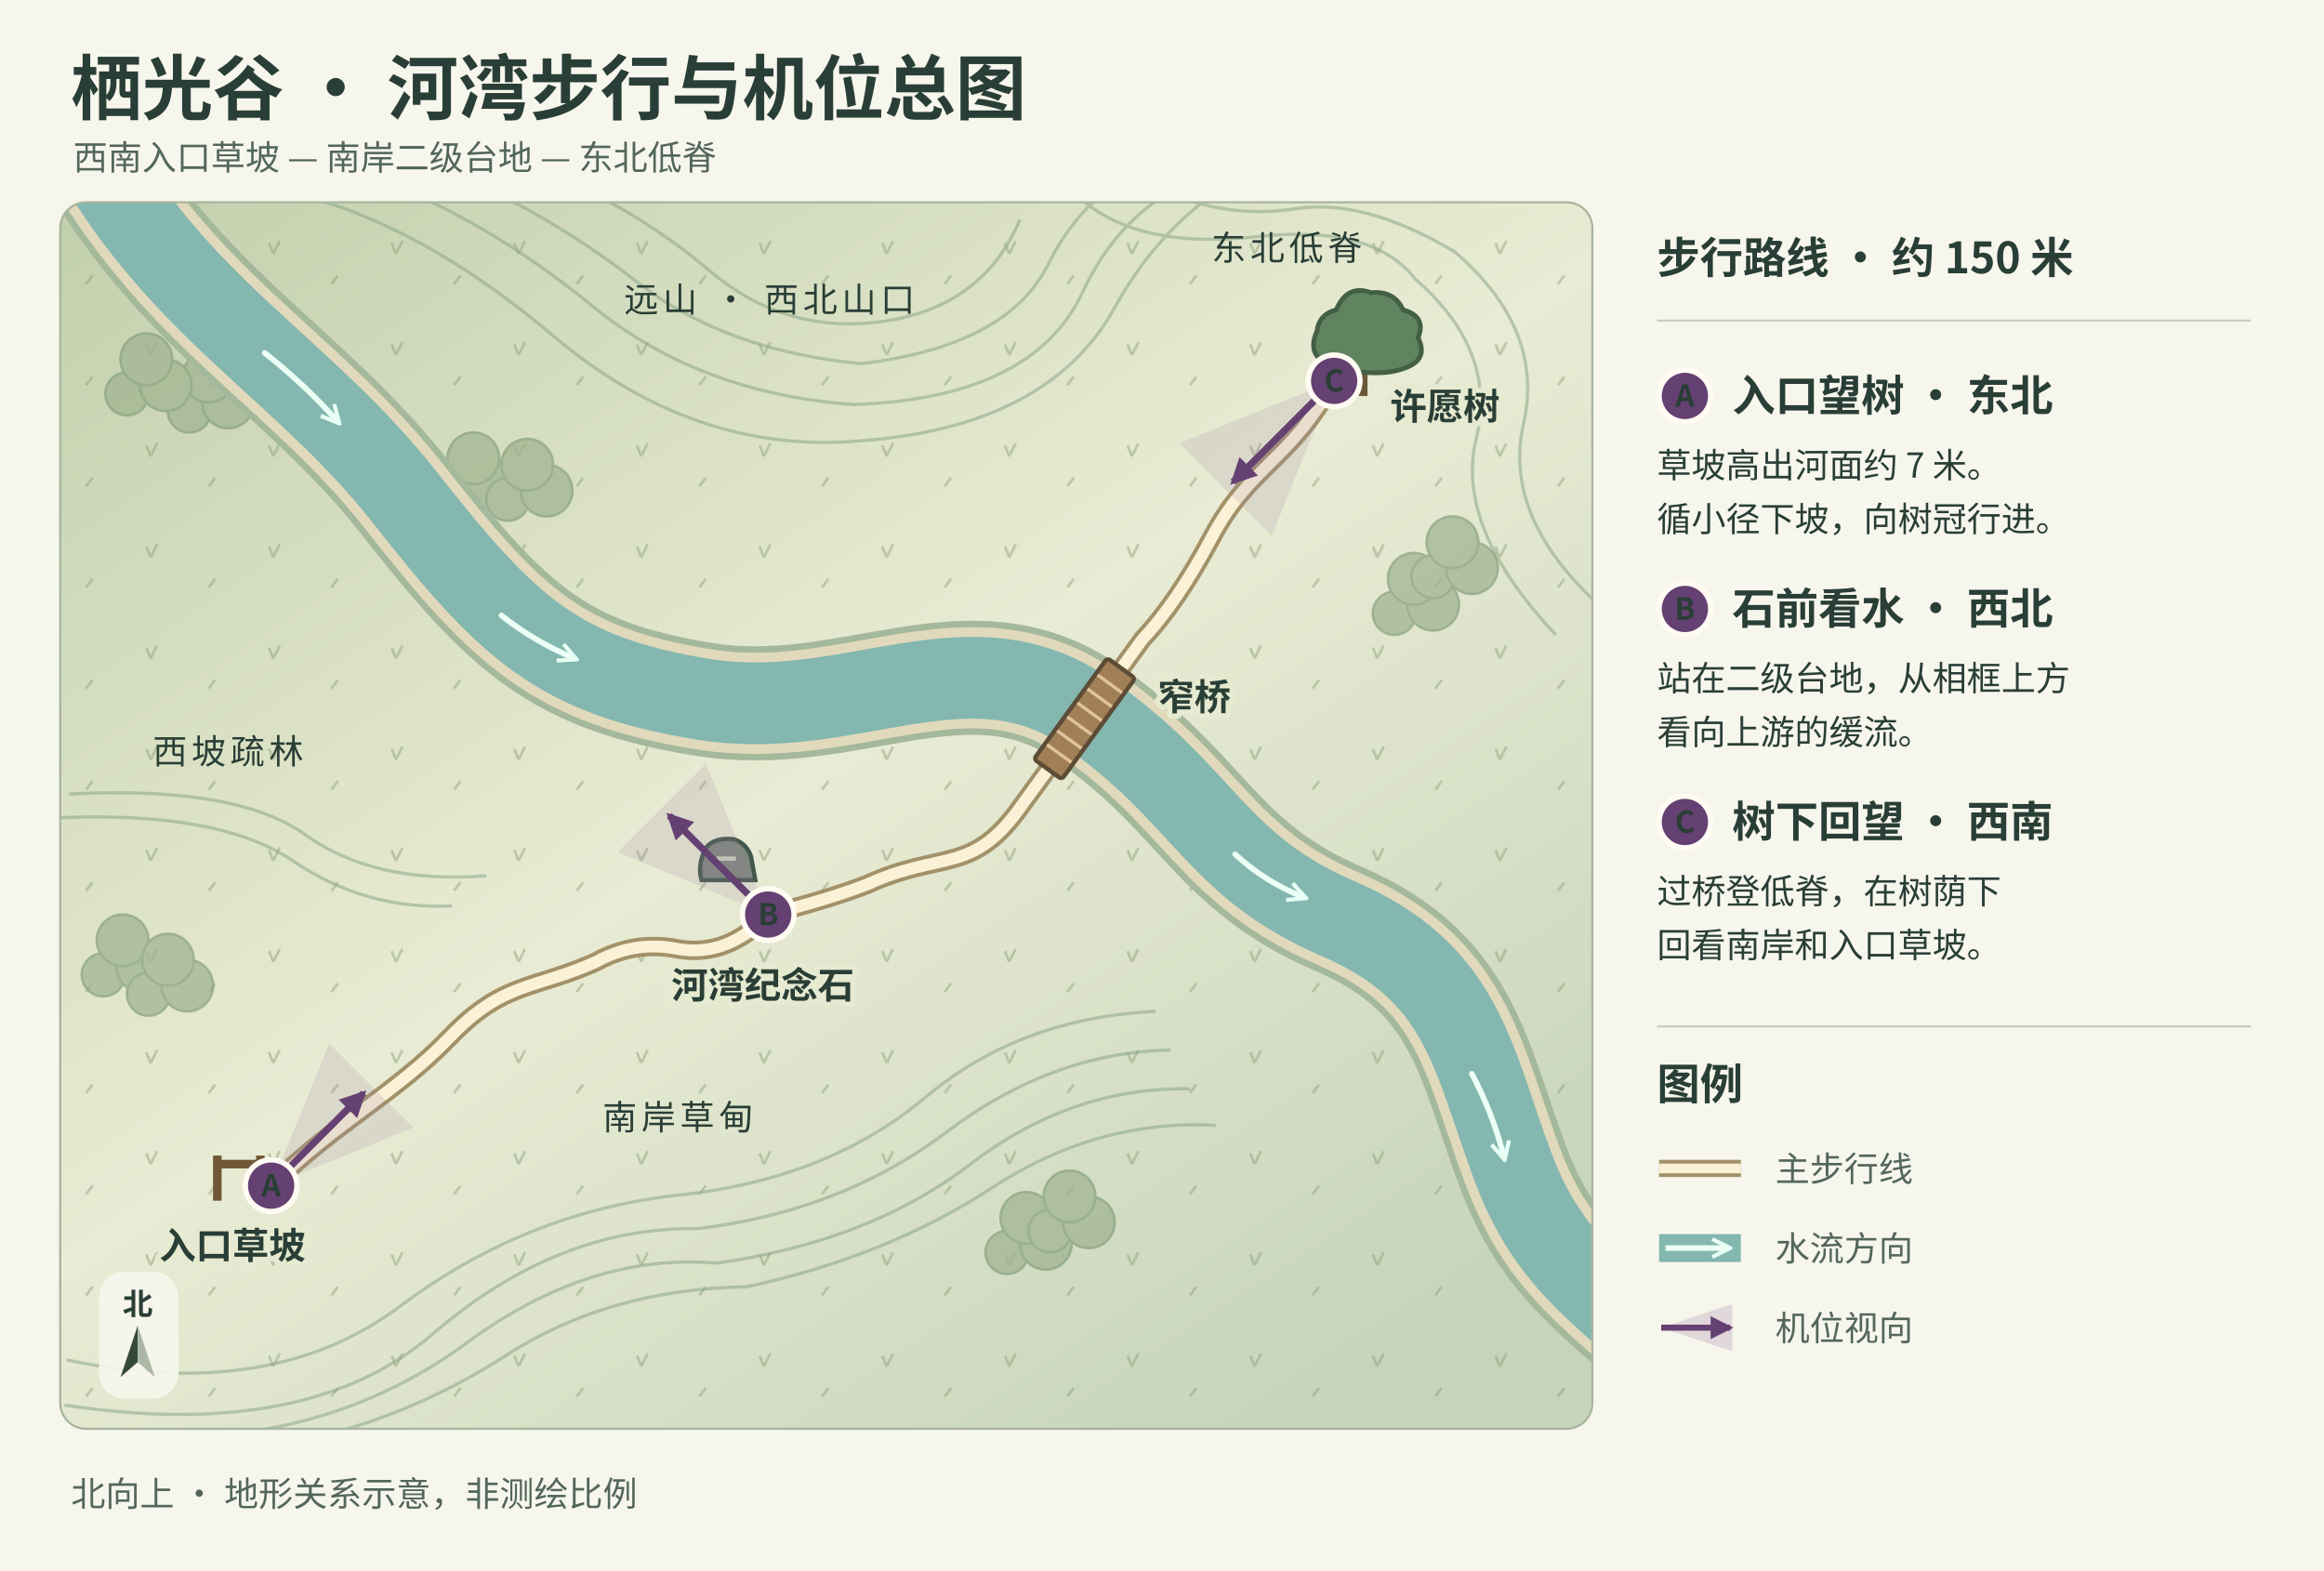
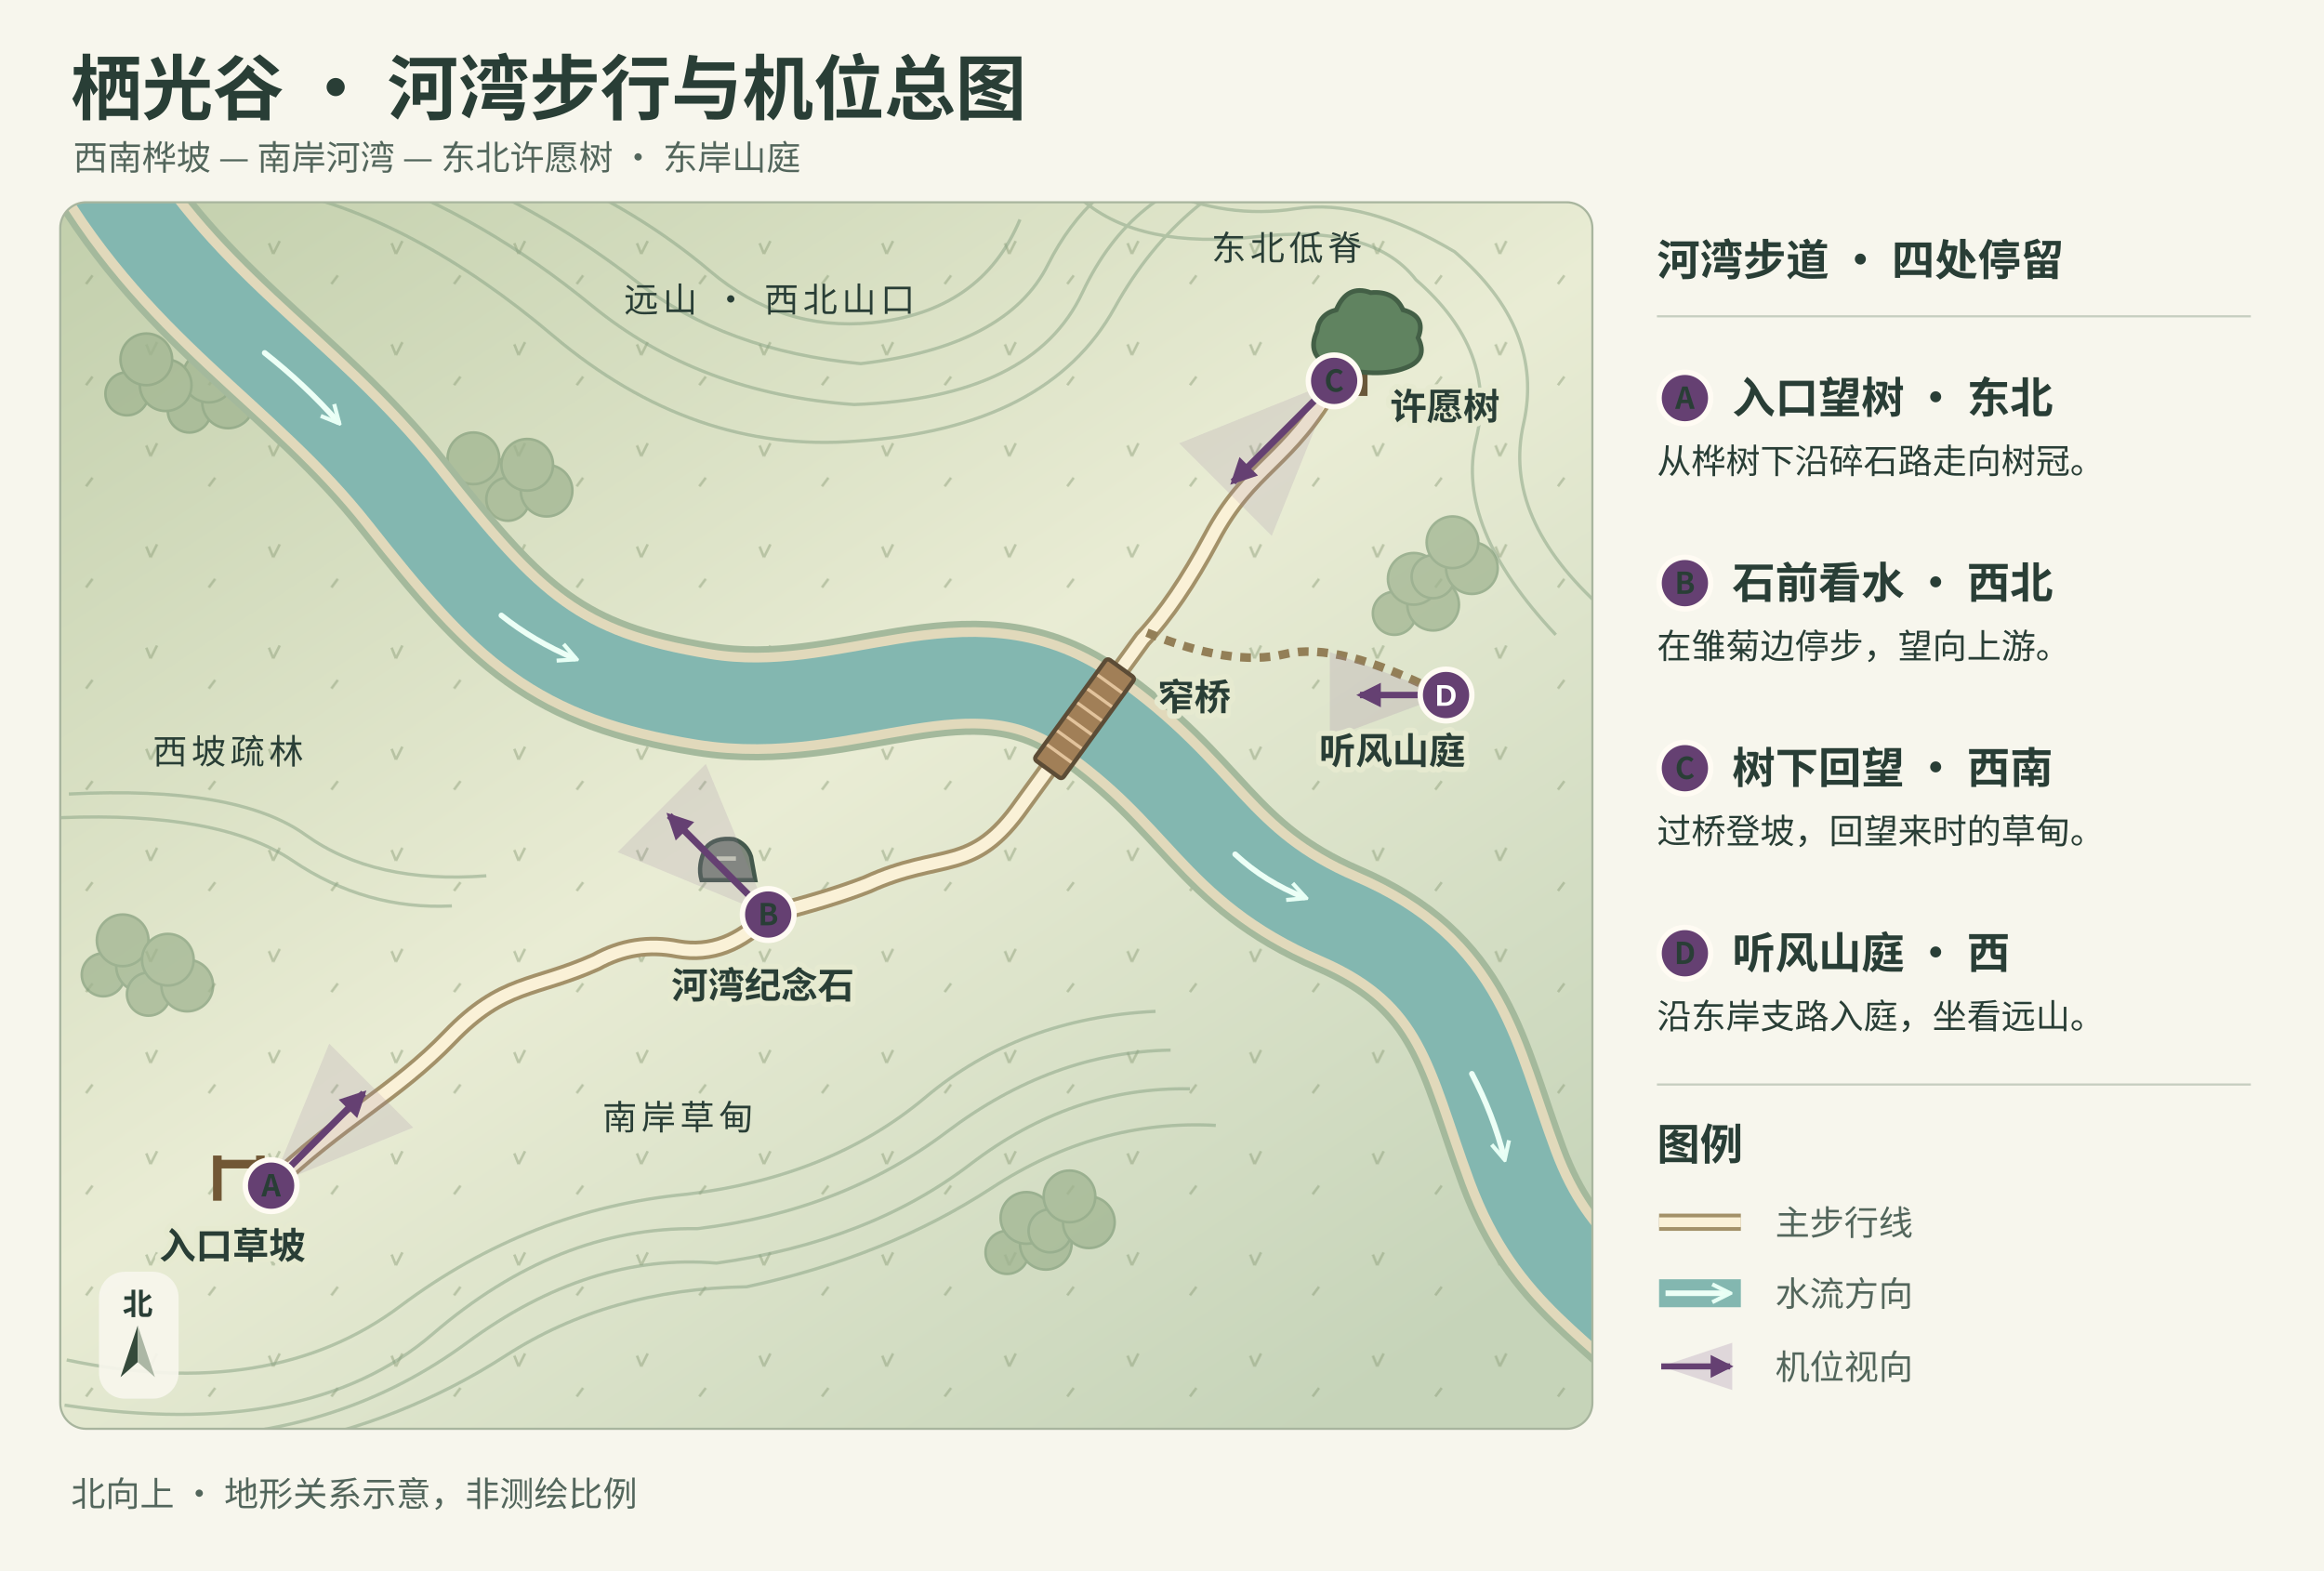
<svg xmlns="http://www.w3.org/2000/svg" viewBox="0 0 1080 730" width="1080" height="730" role="img" aria-labelledby="title description" lang="zh-CN">
  <defs>
    <clipPath id="map">
      <rect x="28" y="94" width="712" height="570" rx="12" />
    </clipPath>
    <linearGradient id="land" x2="0.82" y2="1">
      <stop stop-color="#c2cfac" />
      <stop offset=".52" stop-color="#e9ecd4" />
      <stop offset="1" stop-color="#c6d4b9" />
    </linearGradient>
    <pattern id="grass" width="57" height="47" patternUnits="userSpaceOnUse">
      <path d="M13 24l-2-5m2 5 3-6m24 20 3-4" stroke="#899b76" stroke-width="1.2" fill="none" opacity=".45" />
    </pattern>
    <path id="river" d="M39 64 C82 143 140 170 188 231 S259 314 327 325 S450 293 505 331 S564 402 622 427 S684 491 703 542 S751 603 789 644" />
    <path id="walk" d="M126 551 C157 521 184 508 209 482 S248 460 277 447 Q295 437 315 441 Q338 445 357 425 Q385 418 403 411 C438 395 452 407 475 374 L531 297 Q547 280 563 250 C581 216 599 215 620 177" />
    <marker id="flow" viewBox="0 0 10 10" refX="8" refY="5" markerWidth="4" markerHeight="4" orient="auto">
      <path d="M1 1 9 5 1 9" fill="none" stroke="#e7fff5" stroke-width="1.8" />
    </marker>
    <marker id="sight" viewBox="0 0 10 10" refX="8.5" refY="5" markerWidth="3.8" markerHeight="3.8" orient="auto">
      <path d="m0 0 10 5-10 5z" fill="#654072" />
    </marker>
    <g id="grove" fill="#9eb38f" stroke="#849e7b" stroke-width="1.2">
      <circle cx="-9" cy="4" r="10" />
      <circle cx="9" cy="0" r="12" />
      <circle cy="-12" r="12" />
    </g>
    <g id="stone">
      <path d="M-12 5q-2-7 2-15 4-5 13-4 6 2 8 8l2 11z" fill="#7e877b" stroke="#43584c" stroke-width="2" />
      <path d="M-5-5h9" stroke="#c9d0bb" stroke-width="2" />
    </g>
    <style>
      text{font-family:"Noto Sans CJK SC","Microsoft YaHei",sans-serif;fill:#293e36}
      .label{font-size:17px;font-weight:600;paint-order:stroke;stroke:#e6ead0;stroke-width:5;stroke-linejoin:round}
      .terrain{font-size:16px;letter-spacing:2px;fill:#51644d}
      .contour{fill:none;stroke:#8ca587;stroke-width:1.5;opacity:.55}
      .camera{fill:#654072;stroke:#fffbf3;stroke-width:2.5}
      .id{font-family:Arial,sans-serif;font-weight:bold;font-size:14px;text-anchor:middle;fill:white}
      .head{font-size:20px;font-weight:650}
      .detail{font-size:16px;fill:#53665c}
    </style>
  </defs>
  <rect width="1080" height="730" fill="#f7f6ed" />
  <text x="33" y="53" font-weight="700" font-size="33">栖光谷 · 河湾步行与机位总图</text>
-   <text x="34" y="79" class="detail">西南入口草坡 — 南岸二级台地 — 东北低脊</text>
+   <text x="34" y="79" class="detail">西南桦坡 — 南岸河湾 — 东北许愿树 · 东岸山庭</text>
  <g clip-path="url(#map)">
    <rect x="28" y="94" width="712" height="570" fill="url(#land)" />
    <rect x="28" y="94" width="712" height="570" fill="url(#grass)" />
    <g class="contour">
      <path d="M129 88q63 13 128 68t141 49q89-6 120-62t89-74" />
      <path d="M170 81q55 20 105 61t122 46q83-3 106-52t72-58" />
      <path d="M207 79q48 20 89 52t104 38q68-8 87-46t57-51" />
      <path d="M253 79q44 19 77 47t75 24q51-5 69-48" />
      <path d="M31 632q95 20 155-25t133-52q67-8 111-45t107-40" />
      <path d="M30 653q113 17 171-33t123-49q67-8 116-45t104-38" />
      <path d="M85 668q75-2 132-44t116-37q71-10 118-46t102-35" />
      <path d="M129 672q58-11 106-42t112-32q65-14 114-46t104-29" />
      <path d="M503 93q27 23 81 17t74 20q38 33 28 74t37 91" />
      <path d="M539 88q31 14 63 9t74 20q42 36 32 80t37 86" />
      <path d="M32 369q78-4 110 19t84 19m-198-27q74-3 108 20t74 21" />
    </g>
    <g opacity=".72">
      <use href="#grove" x="97" y="187" />
      <use href="#grove" x="68" y="179" />
      <use href="#grove" x="220" y="225" />
      <use href="#grove" x="245" y="228" />
      <use href="#grove" x="57" y="449" />
      <use href="#grove" x="78" y="458" />
      <use href="#grove" x="657" y="281" />
      <use href="#grove" x="675" y="264" />
      <use href="#grove" x="477" y="578" />
      <use href="#grove" x="497" y="568" />
    </g>
    <use href="#river" fill="none" stroke="#a4b99c" stroke-width="53" />
    <use href="#river" fill="none" stroke="#e1d9bb" stroke-width="47" />
    <use href="#river" fill="none" stroke="#83b7b0" stroke-width="38" />
    <g fill="none" stroke="#ecfff6" stroke-width="2.6" stroke-linecap="round" marker-end="url(#flow)">
      <path d="M123 164q19 15 34 32" />
      <path d="M233 286q15 12 34 20" />
      <path d="M574 397q14 13 32 20" />
      <path d="M684 499q10 19 15 39" />
    </g>
    <g class="terrain">
      <text x="290" y="145">远山 · 西北山口</text>
      <text x="71" y="355">西坡疏林</text>
      <text x="280" y="525">南岸草甸</text>
      <text x="563" y="121">东北低脊</text>
    </g>
    <use href="#walk" fill="none" stroke="#a39169" stroke-width="9" stroke-linecap="round" />
    <use href="#walk" fill="none" stroke="#faf1d7" stroke-width="5.5" stroke-linecap="round" />
    <g transform="translate(504 334) rotate(36)">
      <rect x="-8" y="-29" width="16" height="58" rx="1.5" fill="#a17f57" stroke="#5c4c36" stroke-width="2" />
      <path d="M-7-20H7m-14 8H7m-14 8H7m-14 8H7m-14 8H7m-14 8H7" fill="none" stroke="#e2c39c" stroke-width="1.5" />
    </g>
    <text x="538" y="330" class="label">窄桥</text>
    <use href="#stone" x="338" y="404" />
    <path d="M101 558v-21m0 4h20m0-4v21" fill="none" stroke="#715735" stroke-width="4" />
    <g transform="translate(633 164)">
      <path d="M0 8v12m0-10-7-7" stroke="#69583a" stroke-width="5" />
      <path d="M-15 6q-11-5-6-16 1-8 9-10 5-12 16-8 11-1 15 8 11 3 7 13 5 10-6 14-13 5-35-1z" fill="#608360" stroke="#435f46" stroke-width="2.2" />
    </g>
+     <path d="M533 294Q572 310 597 304T669 322" fill="none" stroke="#937f57" stroke-width="4" stroke-dasharray="5 4" />
+     <path d="M672 323l-54-20v40z" fill="#997da1" opacity=".2" />
+     <path d="M672 323h-40" stroke="#654072" stroke-width="3" marker-end="url(#sight)" />
+     <circle cx="672" cy="323" r="12" fill="#654072" stroke="#fffbf3" stroke-width="2.5" />
+     <text x="672" y="328" text-anchor="middle" fill="white" style="fill:white;font:bold 14px Arial">D</text>
+     <text x="613" y="355" class="label">听风山庭</text>
    <g fill="#997da1" opacity=".18">
      <path d="M126 551l27-66 39 39z" />
      <path d="M357 425l-70-29 41-41z" />
      <path d="M620 177l-29 72-43-43z" />
    </g>
    <g stroke="#654072" stroke-width="3.2" fill="none" marker-end="url(#sight)">
      <path d="m126 551 43-43" />
      <path d="m357 425-46-46" />
      <path d="m620 177-47 47" />
    </g>
    <g class="camera">
      <circle cx="126" cy="551" r="12" />
      <circle cx="357" cy="425" r="12" />
      <circle cx="620" cy="177" r="12" />
    </g>
    <g class="id">
      <text x="126" y="556">A</text>
      <text x="357" y="430">B</text>
      <text x="620" y="182">C</text>
    </g>
    <g class="label">
      <text x="74" y="585">入口草坡</text>
      <text x="312" y="464">河湾纪念石</text>
      <text x="646" y="195">许愿树</text>
    </g>
    <g transform="translate(64 568)">
      <rect x="-18" y="23" width="37" height="59" rx="12" fill="#f7f6ed" opacity=".92" />
      <text x="0" y="43" text-anchor="middle" font-size="14" font-weight="700">北</text>
      <path d="M0 48l-8 24 8-7z" fill="#354a3b" />
      <path d="M0 48l8 24-8-7z" fill="#acb7a5" />
    </g>
  </g>
  <rect x="28" y="94" width="712" height="570" rx="12" fill="none" stroke="#a8b59e" />
  <g transform="translate(770 0)">
-     <text y="127" class="head">步行路线 · 约 150 米</text>
-     <path d="M0 149h276" stroke="#c6cec0" />
+     <text y="128" class="head">河湾步道 · 四处停留</text>
+     <path d="M0 147h276" stroke="#c6cec0" />
    <g class="camera">
-       <circle cx="13" cy="184" r="12" />
-       <circle cx="13" cy="283" r="12" />
-       <circle cx="13" cy="382" r="12" />
+       <circle cx="13" cy="185" r="12" />
+       <circle cx="13" cy="271" r="12" />
+       <circle cx="13" cy="357" r="12" />
+       <circle cx="13" cy="443" r="12" />
    </g>
    <g class="id">
-       <text x="13" y="189">A</text>
-       <text x="13" y="288">B</text>
-       <text x="13" y="387">C</text>
+       <text x="13" y="190">A</text>
+       <text x="13" y="276">B</text>
+       <text x="13" y="362">C</text>
+       <text x="13" y="448">D</text>
    </g>
    <g class="head">
-       <text x="35" y="191">入口望树 · 东北</text>
-       <text x="35" y="290">石前看水 · 西北</text>
-       <text x="35" y="389">树下回望 · 西南</text>
+       <text x="35" y="192">入口望树 · 东北</text>
+       <text x="35" y="278">石前看水 · 西北</text>
+       <text x="35" y="364">树下回望 · 西南</text>
+       <text x="35" y="450">听风山庭 · 西</text>
    </g>
    <g class="detail">
-       <text x="0" y="222">草坡高出河面约 7 米。</text>
-       <text x="0" y="247">循小径下坡，向树冠行进。</text>
-       <text x="0" y="321">站在二级台地，从相框上方</text>
-       <text x="0" y="346">看向上游的缓流。</text>
-       <text x="0" y="420">过桥登低脊，在树荫下</text>
-       <text x="0" y="445">回看南岸和入口草坡。</text>
+       <text y="220">从桦树下沿碎石路走向树冠。</text>
+       <text y="306">在雏菊边停步，望向上游。</text>
+       <text y="392">过桥登坡，回望来时的草甸。</text>
+       <text y="478">沿东岸支路入庭，坐看远山。</text>
    </g>
-     <path d="M0 477h276" stroke="#c6cec0" />
-     <text y="511" class="head">图例</text>
-     <path d="M1 543h38" stroke="#a39169" stroke-width="8" />
-     <path d="M1 543h38" stroke="#faf1d7" stroke-width="4.5" />
-     <text x="55" y="549" class="detail">主步行线</text>
-     <path d="M1 580h38" stroke="#83b7b0" stroke-width="13" />
-     <path d="M4 580h29" stroke="#ecfff6" stroke-width="2.6" marker-end="url(#flow)" />
-     <text x="55" y="586" class="detail">水流方向</text>
-     <path d="m2 617 33-11v22z" fill="#997da1" opacity=".25" />
-     <path d="M2 617h32" stroke="#654072" stroke-width="2.8" marker-end="url(#sight)" />
-     <text x="55" y="623" class="detail">机位视向</text>
+     <path d="M0 504h276" stroke="#c6cec0" />
+     <text y="539" class="head">图例</text>
+     <path d="M1 568h38" stroke="#a39169" stroke-width="8" />
+     <path d="M1 568h38" stroke="#faf1d7" stroke-width="4.5" />
+     <text x="55" y="574" class="detail">主步行线</text>
+     <path d="M1 601h38" stroke="#83b7b0" stroke-width="13" />
+     <path d="M4 601h29" stroke="#ecfff6" stroke-width="2.6" marker-end="url(#flow)" />
+     <text x="55" y="607" class="detail">水流方向</text>
+     <path d="m2 635 33-11v22z" fill="#997da1" opacity=".25" />
+     <path d="M2 635h32" stroke="#654072" stroke-width="2.8" marker-end="url(#sight)" />
+     <text x="55" y="641" class="detail">机位视向</text>
  </g>
  <text x="33" y="700" class="detail">北向上 · 地形关系示意，非测绘比例</text>
</svg>
